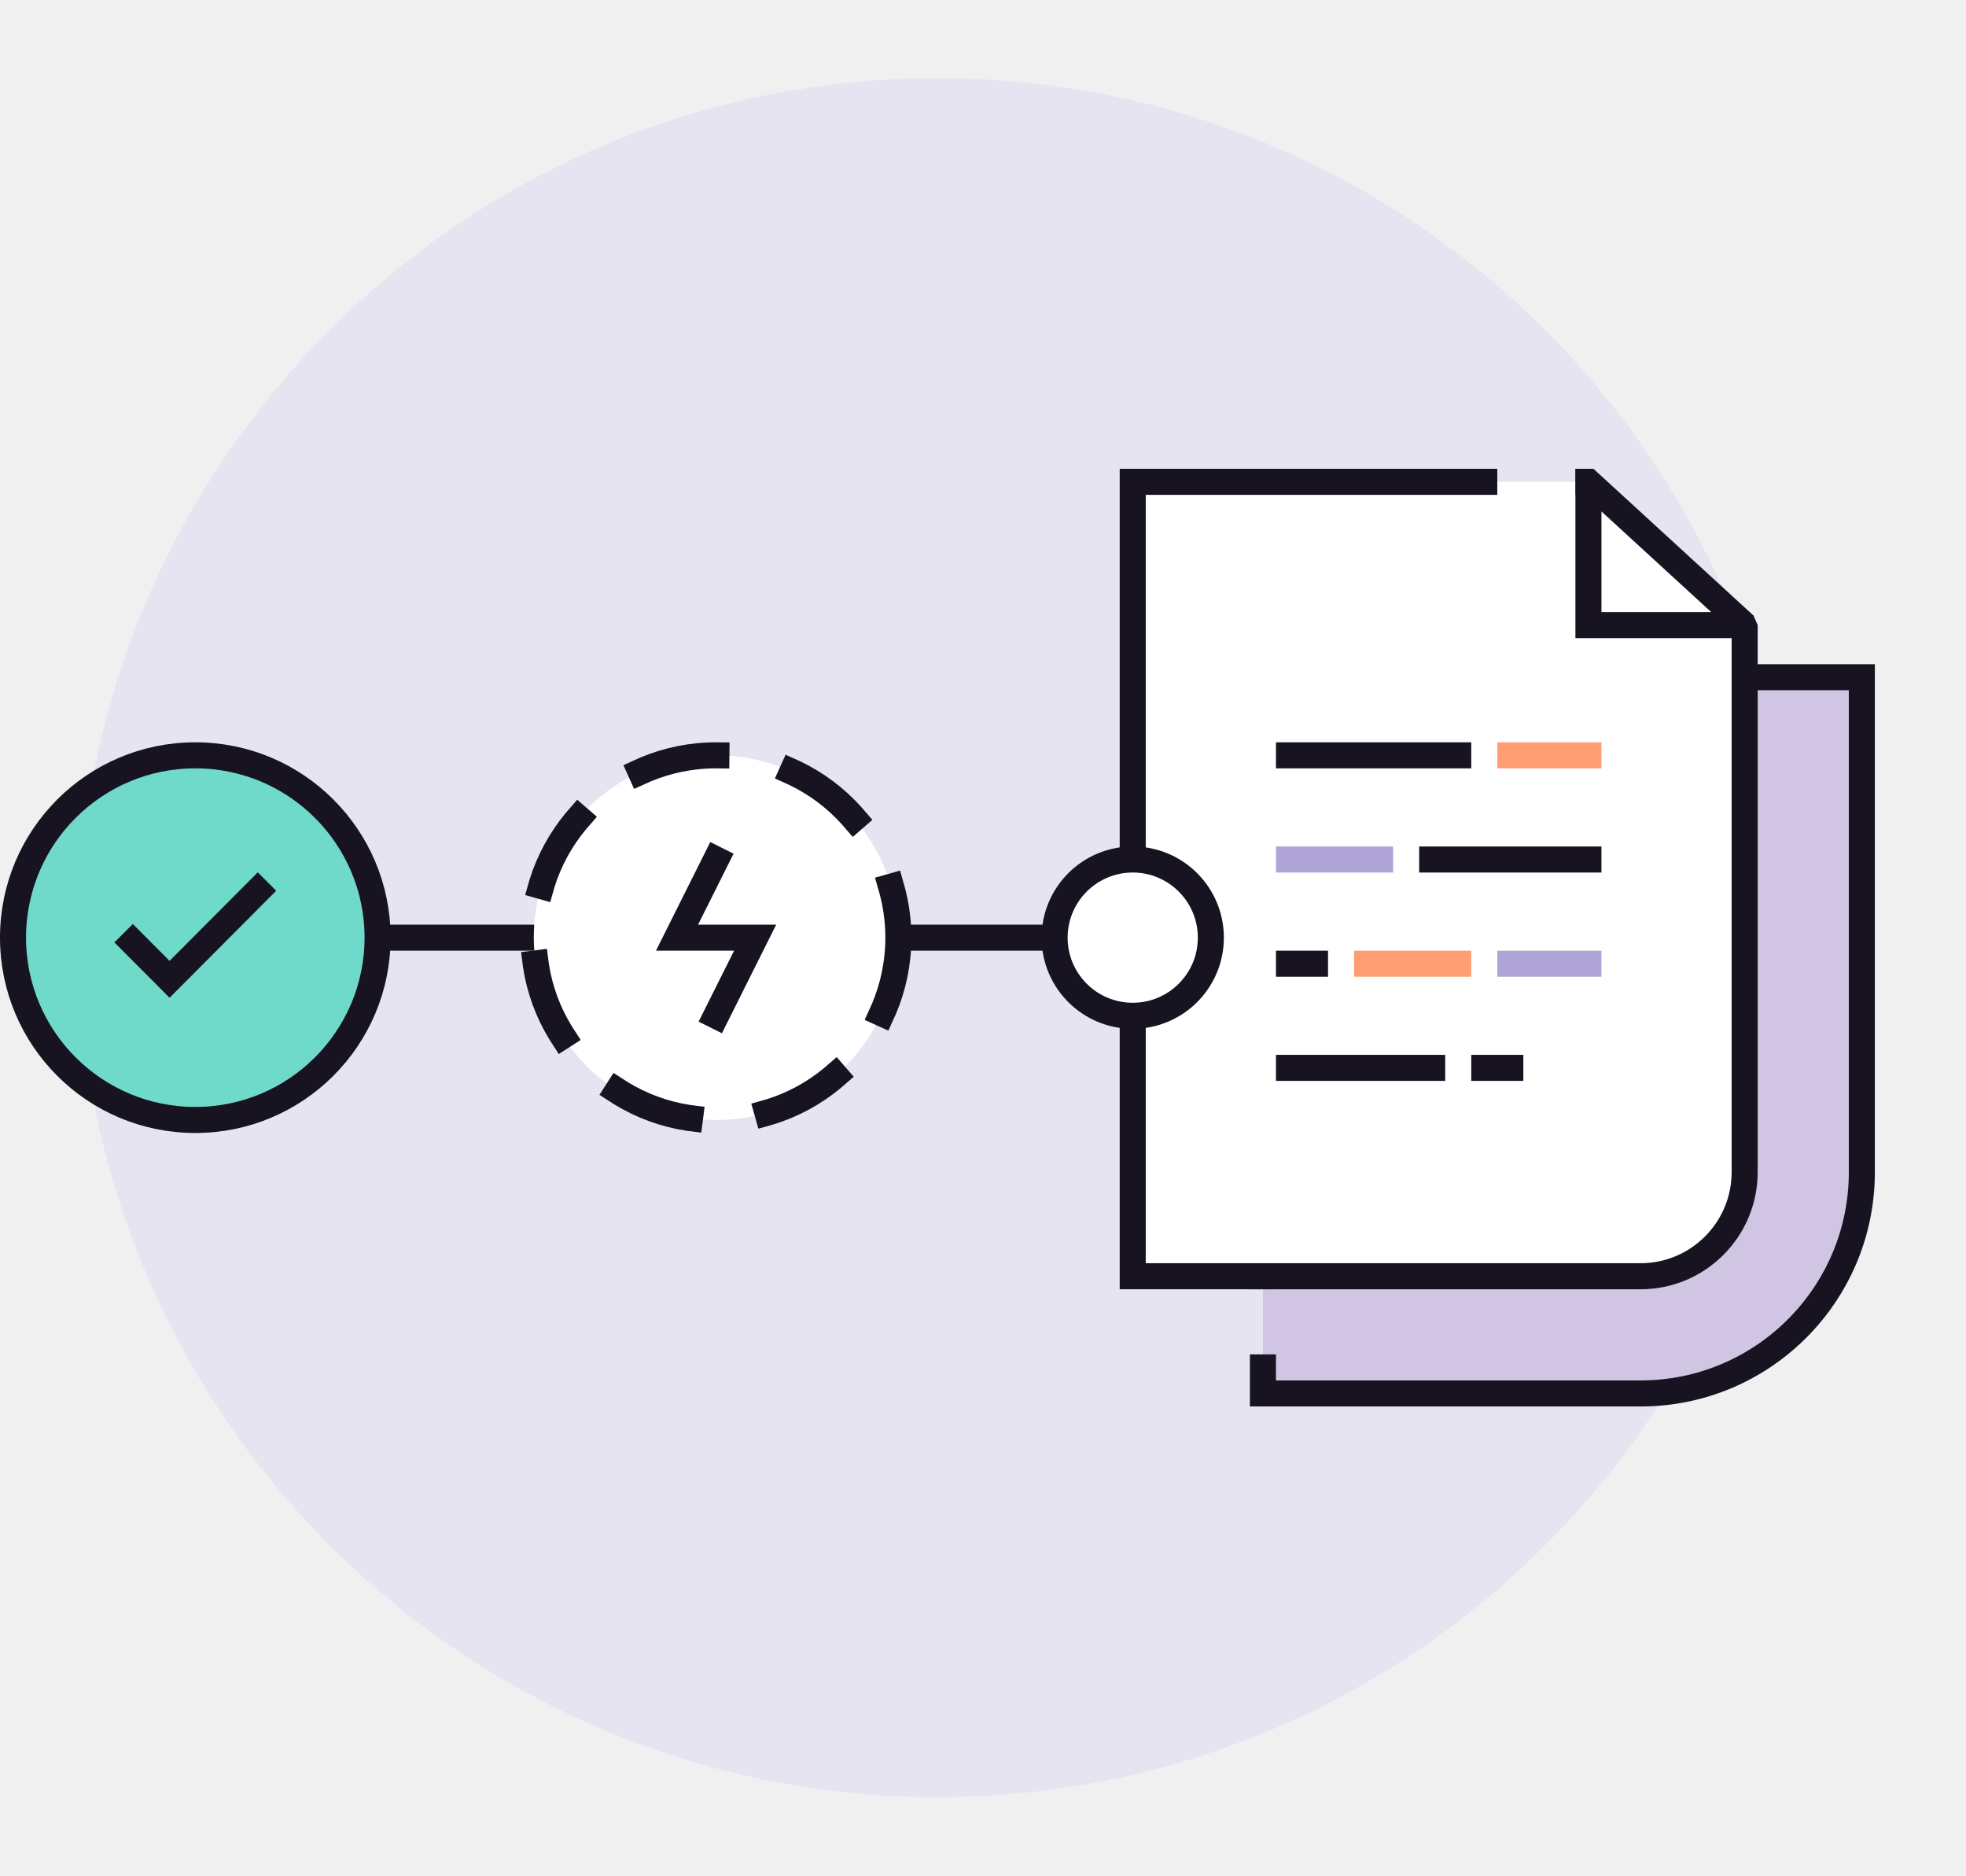
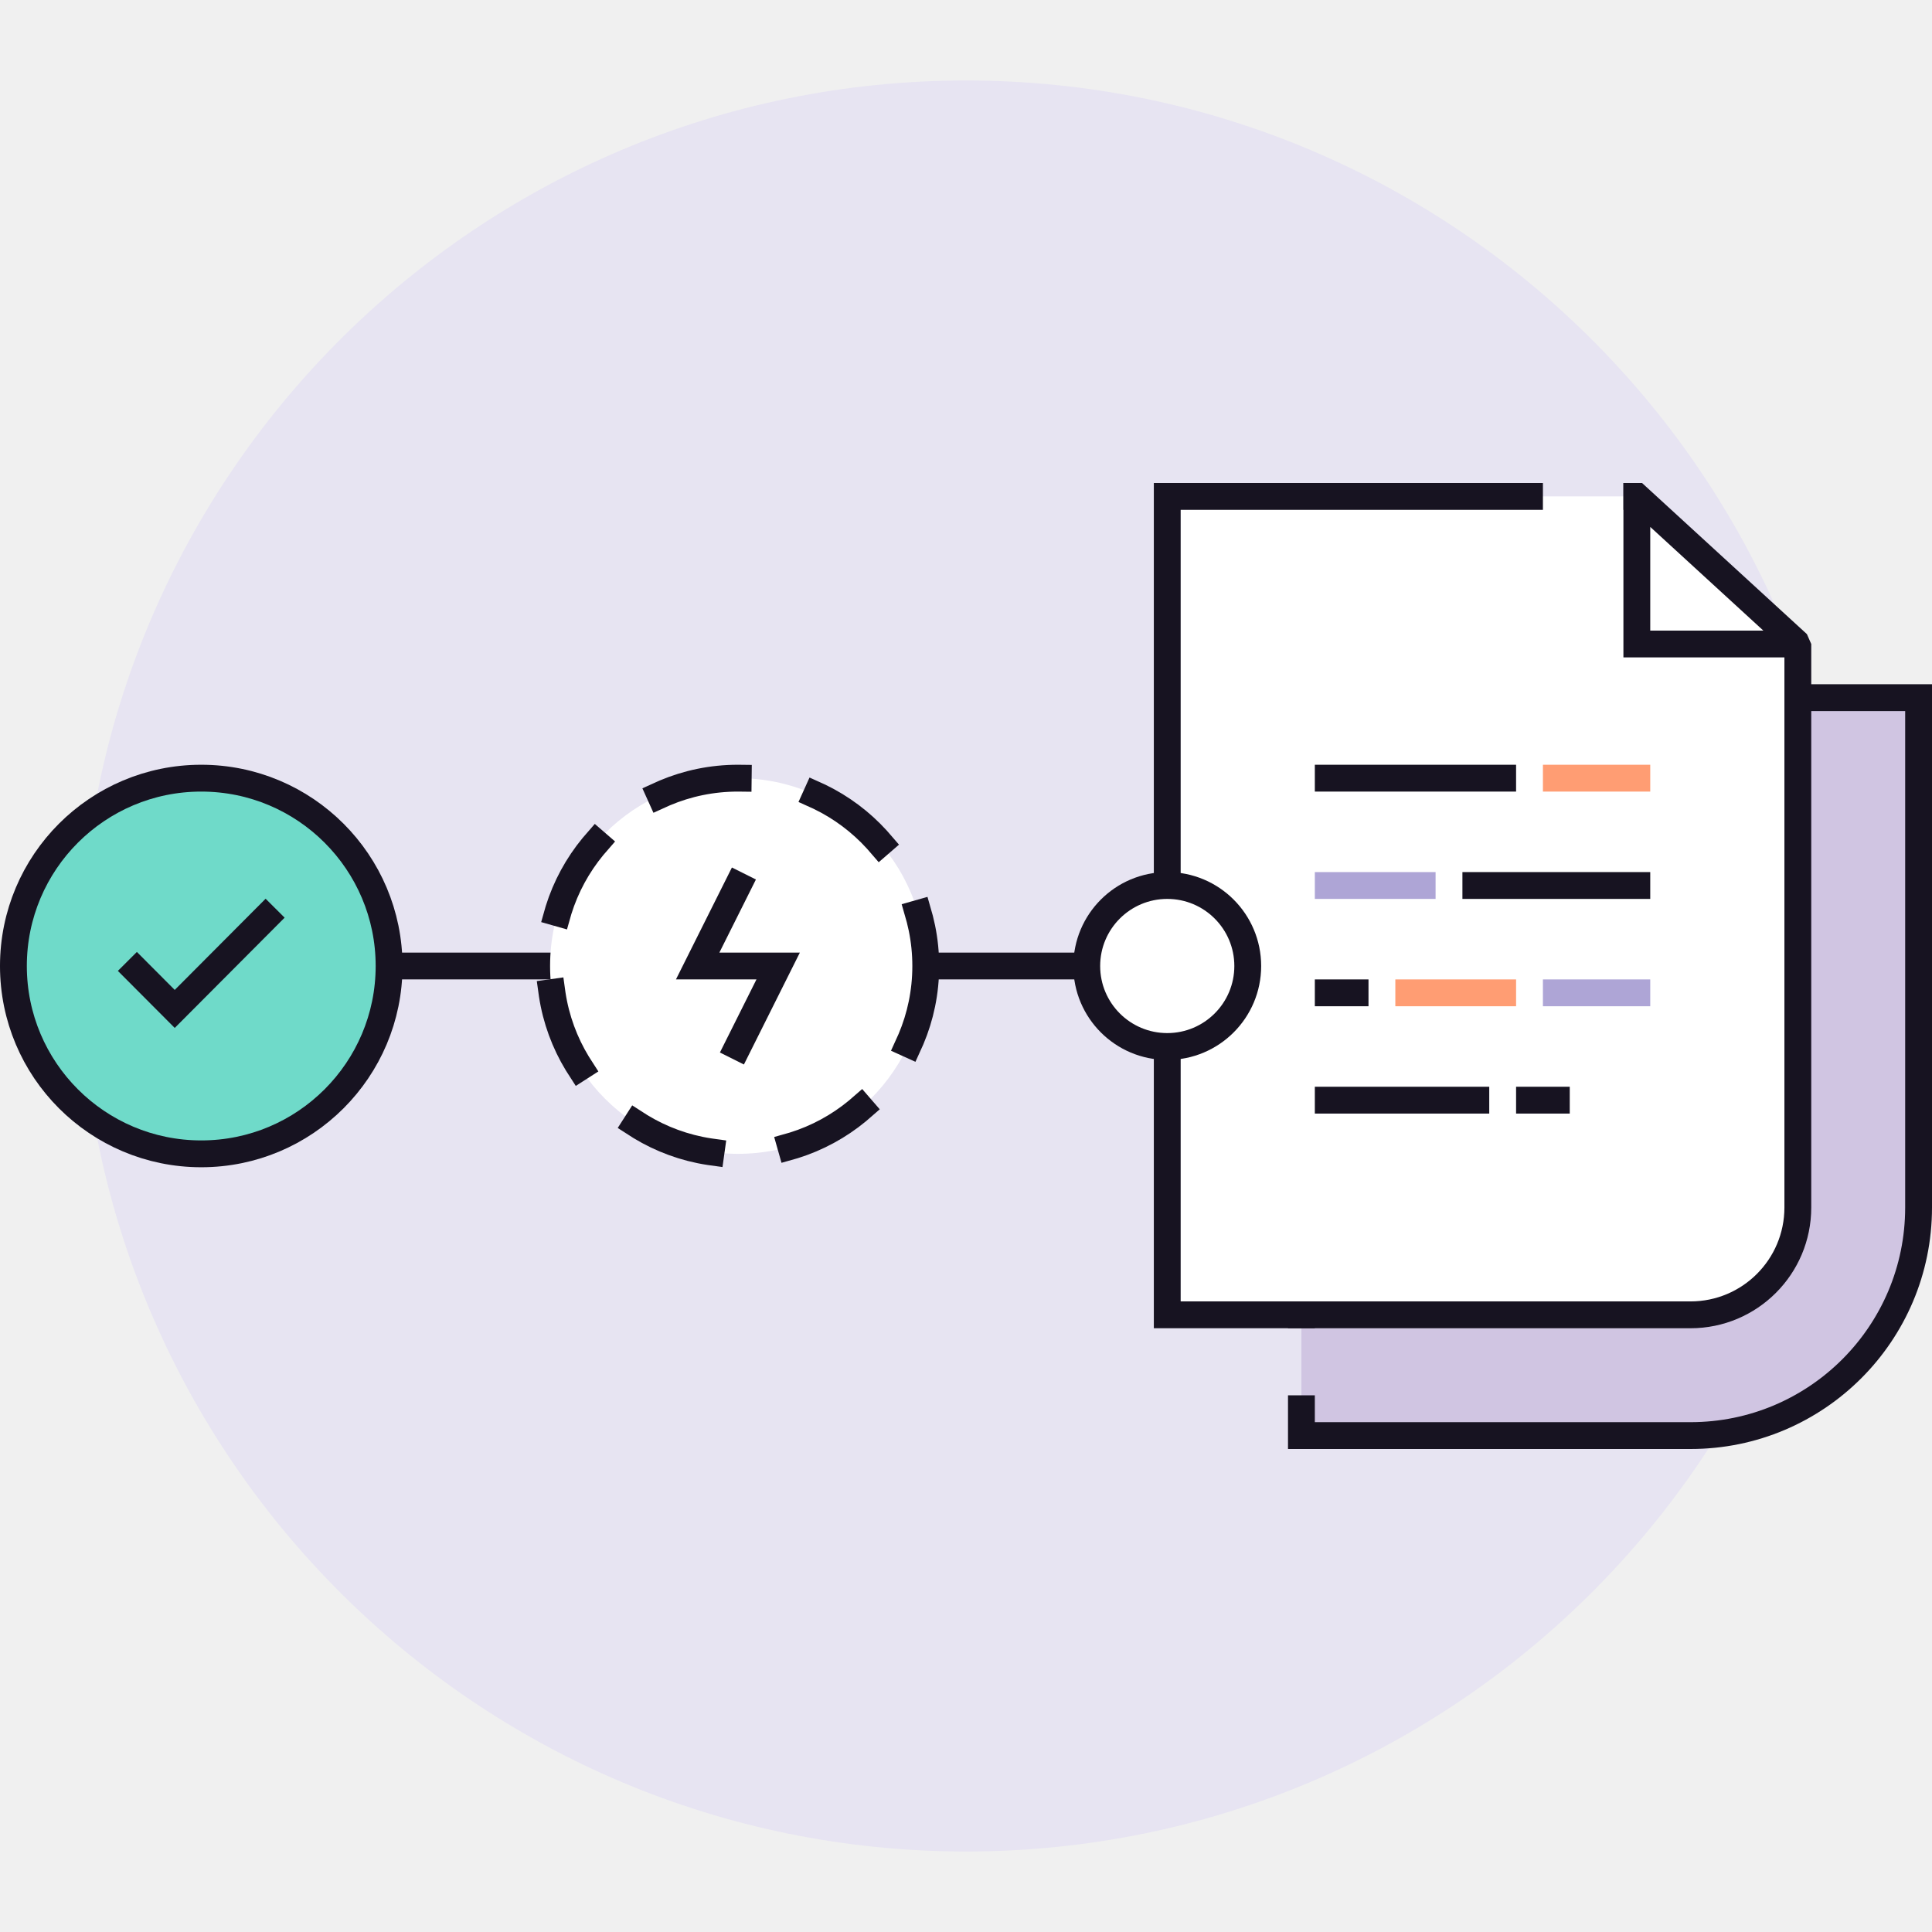
- <svg xmlns="http://www.w3.org/2000/svg" width="151" height="144" fill="none" viewBox="0 0 151 144">
+ <svg xmlns="http://www.w3.org/2000/svg" width="144" height="144" fill="none" viewBox="0 0 144 144">
  <rect width="132" height="132" x="6" y="6" fill="#E7E4F2" rx="66" />
  <path stroke="#171321" stroke-linecap="square" stroke-linejoin="round" stroke-width="2" d="M24 72h66" />
  <circle cx="15" cy="72" r="14" fill="#6FDAC9" stroke="#171321" stroke-linecap="square" stroke-width="2" />
  <path stroke="#171321" stroke-linecap="square" stroke-width="2" d="m10.2 72.367 2.824 2.833 6.776-6.8" />
  <circle cx="55" cy="72" r="14" fill="#fff" stroke="#171321" stroke-dasharray="6 6" stroke-linecap="square" stroke-width="2" />
  <path stroke="#171321" stroke-linecap="square" stroke-width="2" d="m55 66-3 6h6l-3 6" />
  <path fill="#D0C5E2" d="M143 52H97v55h29c9.389 0 17-7.611 17-17V52Z" />
  <path stroke="#171321" stroke-linecap="square" stroke-width="2" d="M97 98V52h46v38c0 9.389-7.611 17-17 17H97v-2" />
  <path fill="#fff" d="M87 37h35l12 11v42a8 8 0 0 1-8 8H87V37Z" />
  <path fill="#fff" d="m134 48-12-11v11h12Z" />
  <path fill="#171321" d="M87 98h-1v1h1v-1Zm0-61v-1h-1v1h1Zm35 0 .676-.737-.287-.263H122v1Zm12 11h1l-.324-.737L134 48Zm-12 0h-1v1h1v-1Zm-8-10h1v-2h-1v2Zm7.99-2h-1v2h1v-2ZM126 97H87v2h39v-2Zm-38 1V37h-2v61h2Zm33.324-60.263 12 11 1.352-1.474-12-11-1.352 1.474ZM134 47h-12v2h12v-2Zm-11 1V37h-2v11h2Zm10 0v42h2V48h-2ZM87 38h27v-2H87v2Zm35-2h-.01v2h.01v-2Zm4 63a9 9 0 0 0 9-9h-2a7 7 0 0 1-7 7v2Z" />
  <path stroke="#171321" stroke-linecap="square" stroke-width="2" d="M99 58h13" />
  <path stroke="#FF9D73" stroke-linecap="square" stroke-width="2" d="M116 58h6" />
  <path stroke="#AEA5D6" stroke-linecap="square" stroke-width="2" d="M99 66h7" />
  <path stroke="#171321" stroke-linecap="square" stroke-width="2" d="M110 66h12M99 74h2" />
  <path stroke="#FF9D73" stroke-linecap="square" stroke-width="2" d="M105 74h7" />
  <path stroke="#AEA5D6" stroke-linecap="square" stroke-width="2" d="M116 74h6" />
  <path stroke="#171321" stroke-linecap="square" stroke-width="2" d="M99 82h11M114 82h2" />
  <circle cx="87" cy="72" r="6" fill="#fff" stroke="#171321" stroke-linecap="square" stroke-width="2" />
</svg>
